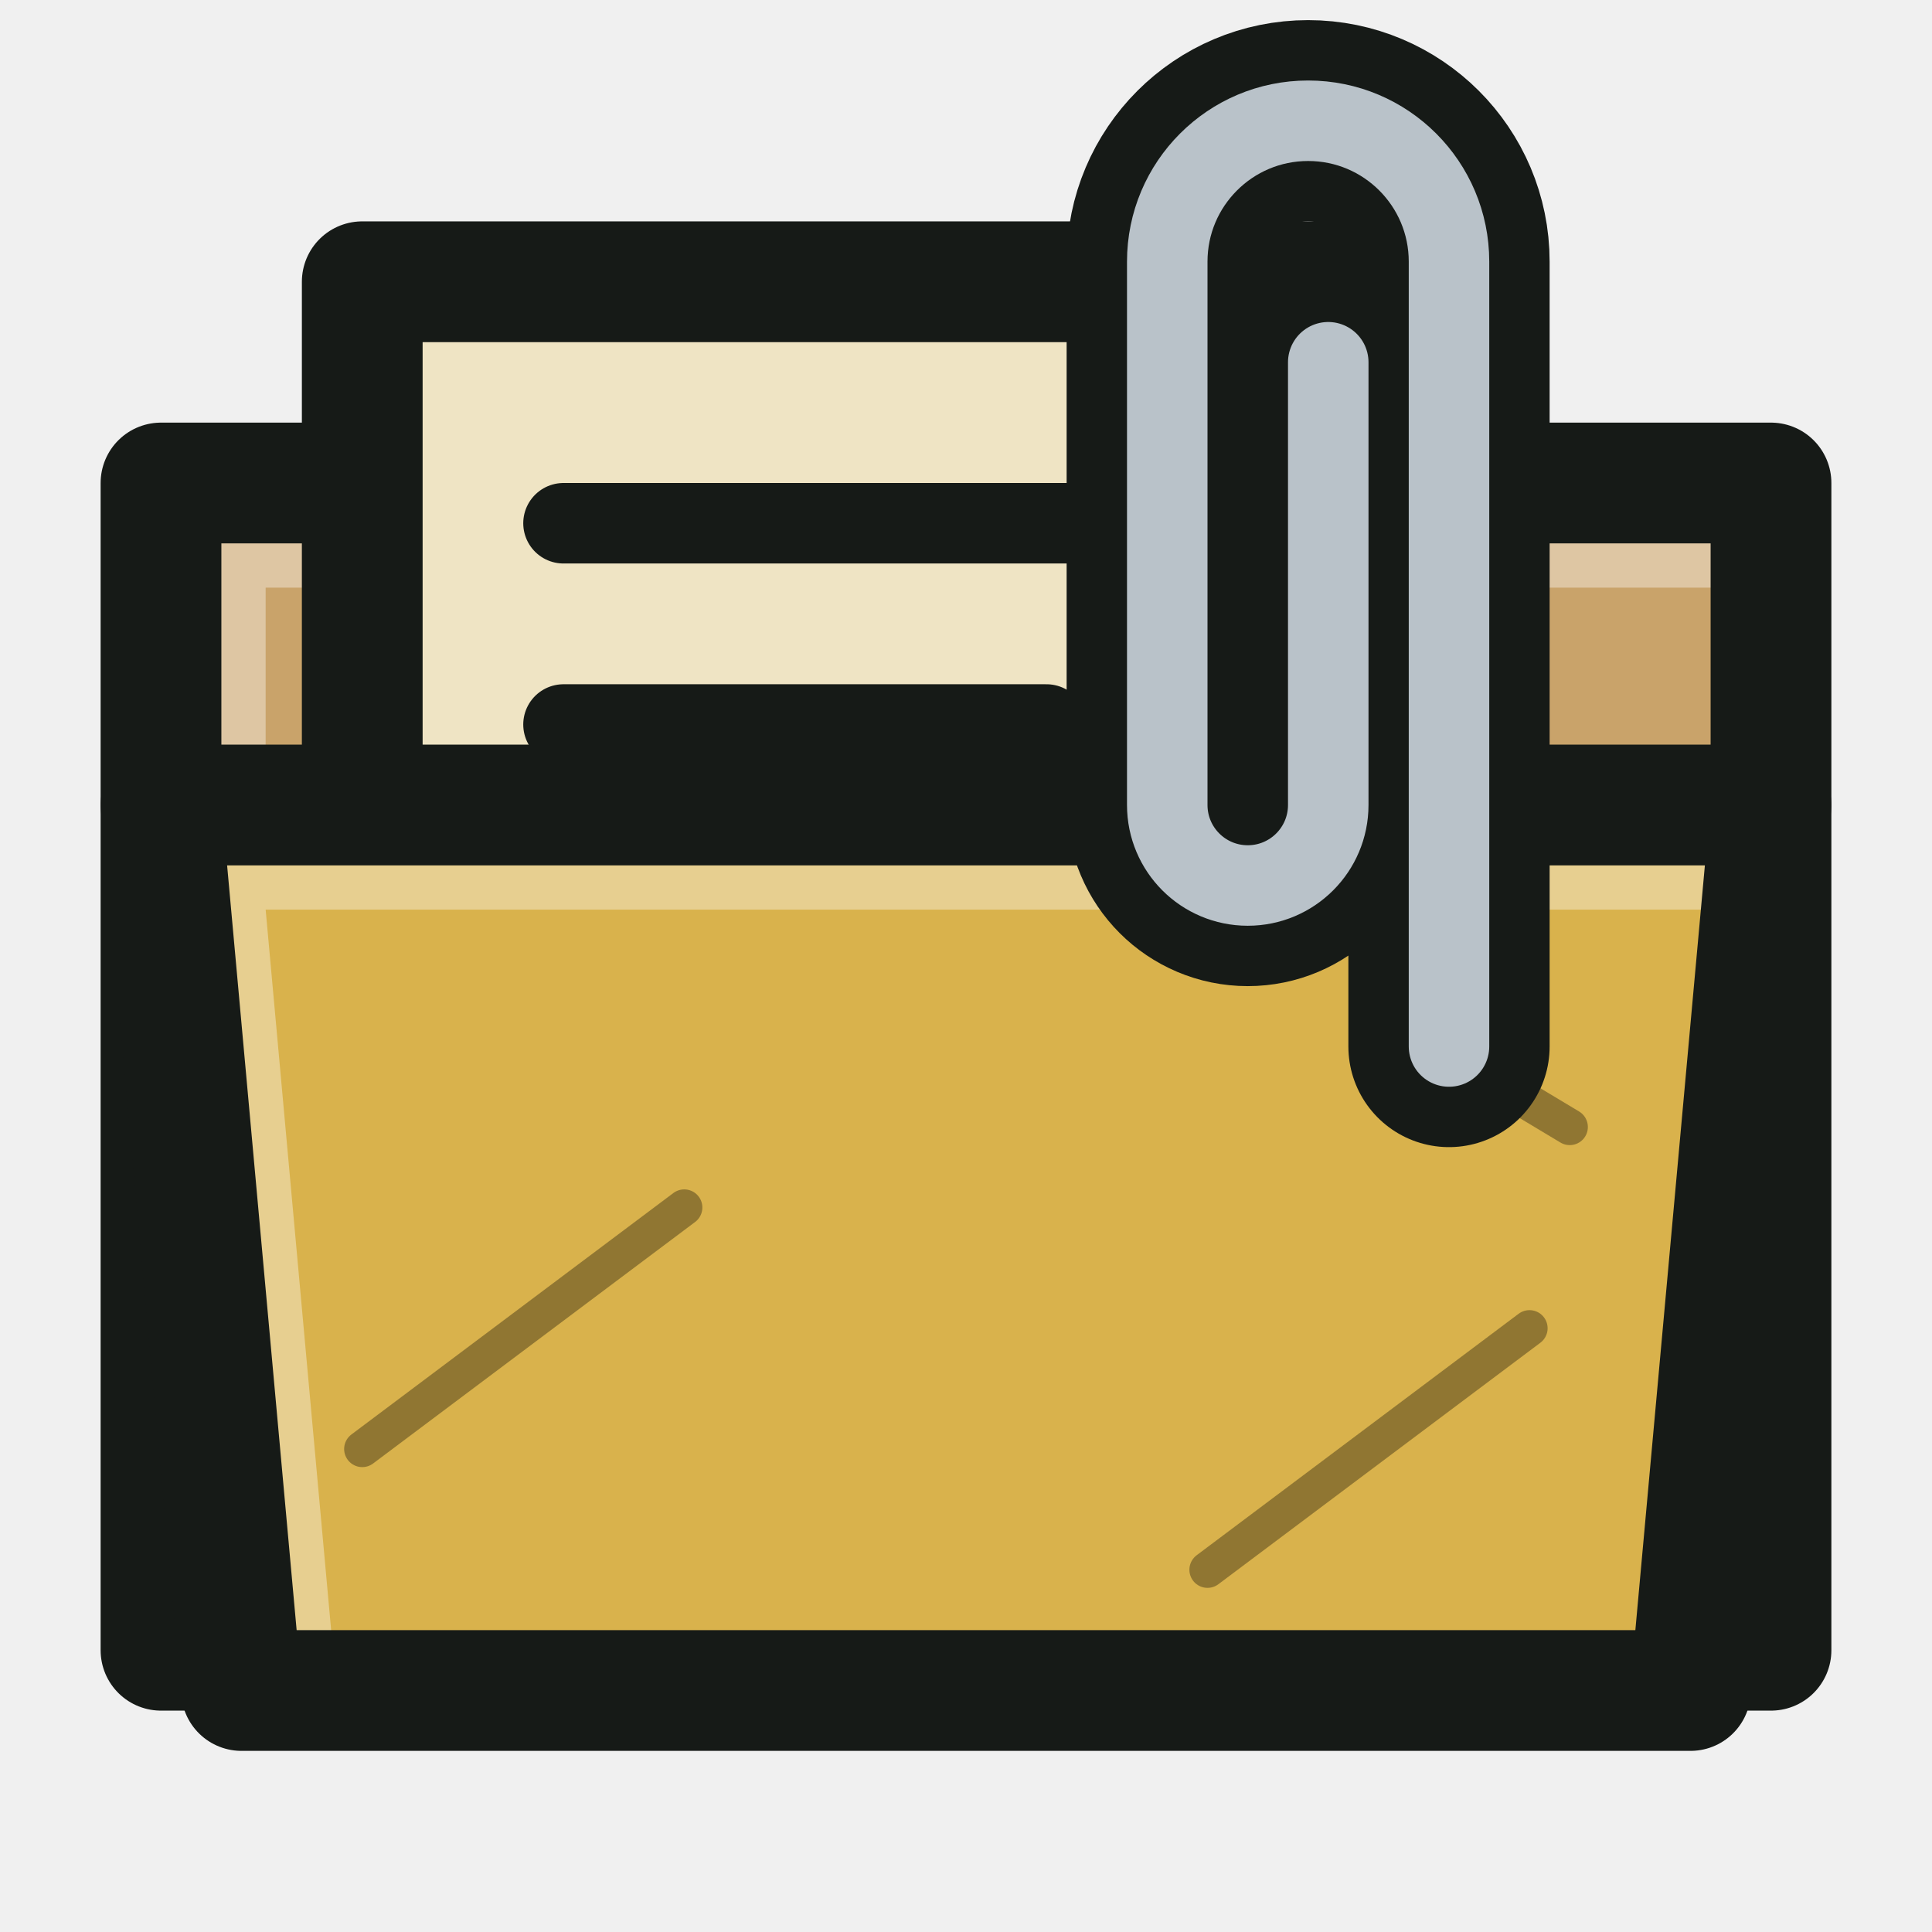
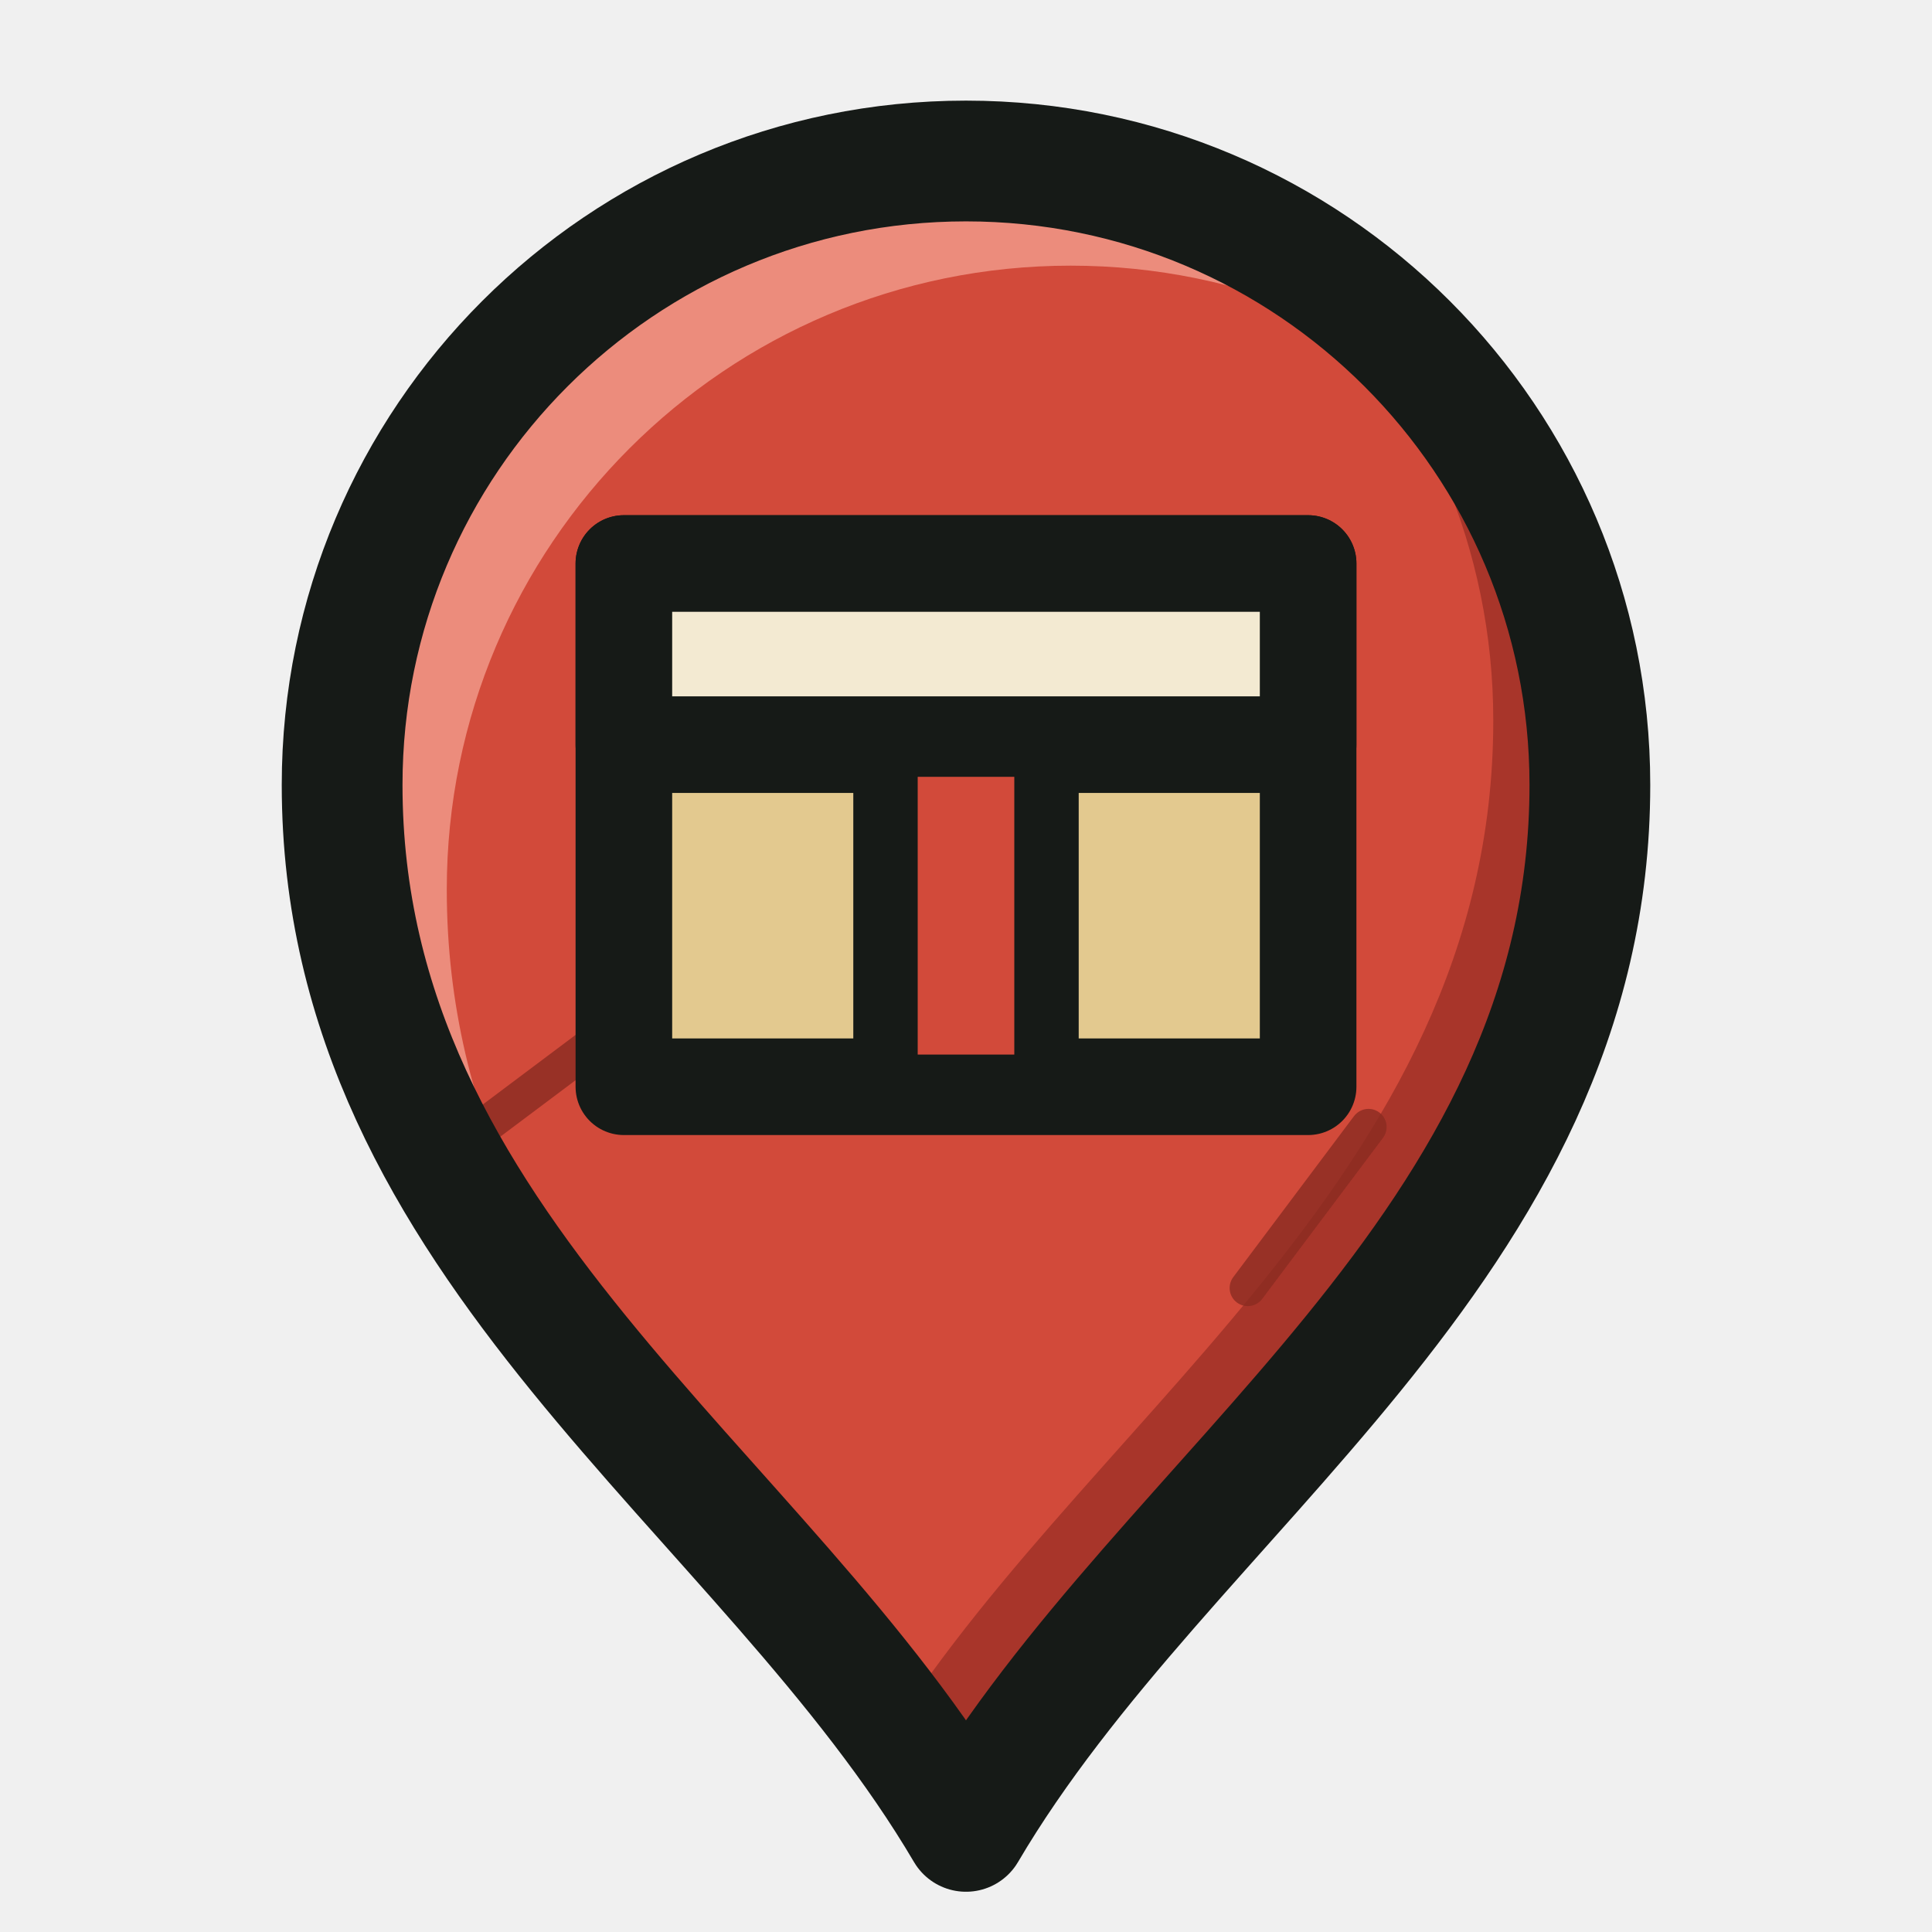
<svg xmlns="http://www.w3.org/2000/svg" viewBox="0 0 48 48" width="48" height="48">
  <defs>
-     <mask id="questitem1h" maskUnits="userSpaceOnUse" x="-24" y="-24" width="96" height="96">
-       <path d="M4 12 H17 L20 8 H28 L31 12 H44 V41 H4 Z" fill="#fff" />
-       <path d="M4 12 H17 L20 8 H28 L31 12 H44 V41 H4 Z" fill="#000" transform="translate(2.6 2.6)" />
+     <mask id="questitempinh" maskUnits="userSpaceOnUse" x="-24" y="-24" width="96" height="96">
+       <path d="M24 45.5 C19 37 8.5 31 8.5 19.5 A15.5 15.5 0 1 1 39.5 19.5 C39.5 31 29 37 24 45.5 Z" fill="#fff" />
+       <path d="M24 45.5 C19 37 8.5 31 8.5 19.5 A15.5 15.5 0 1 1 39.5 19.5 C39.5 31 29 37 24 45.5 Z" fill="#000" transform="translate(2.6 2.6)" />
    </mask>
-     <mask id="questitem3h" maskUnits="userSpaceOnUse" x="-24" y="-24" width="96" height="96">
-       <path d="M4 20 H44 L42 42 H6 Z" fill="#fff" />
-       <path d="M4 20 H44 L42 42 H6 Z" fill="#000" transform="translate(2.6 2.6)" />
+     <clipPath id="questitempinc">
+       <path d="M24 45.5 C19 37 8.5 31 8.5 19.5 A15.5 15.5 0 1 1 39.5 19.5 C39.5 31 29 37 24 45.5 Z" />
+     </clipPath>
+     <mask id="questitempins" maskUnits="userSpaceOnUse" x="-24" y="-24" width="96" height="96">
+       <path d="M24 45.5 C19 37 8.5 31 8.5 19.5 A15.5 15.5 0 1 1 39.5 19.5 C39.5 31 29 37 24 45.5 Z" fill="#fff" />
+       <path d="M24 45.5 C19 37 8.5 31 8.5 19.5 A15.5 15.5 0 1 1 39.5 19.5 C39.5 31 29 37 24 45.5 Z" fill="#000" transform="translate(-2.4 -1.6)" />
    </mask>
-     <clipPath id="questitem3c">
-       <path d="M4 20 H44 L42 42 H6 Z" />
-     </clipPath>
  </defs>
-   <path d="M4 12 H17 L20 8 H28 L31 12 H44 V41 H4 Z" fill="#c9a36a" />
-   <path d="M4 12 H17 L20 8 H28 L31 12 H44 V41 H4 Z" fill="#dec6a3" mask="url(#questitem1h)" />
-   <path d="M4 12 H17 L20 8 H28 L31 12 H44 V41 H4 Z" fill="none" stroke="#161a17" stroke-width="3" stroke-linejoin="round" stroke-linecap="round" />
-   <path d="M9 7 H35 V32 H9 Z" fill="#efe4c4" />
-   <path d="M9 7 H35 V32 H9 Z" fill="none" stroke="#161a17" stroke-width="3" stroke-linejoin="round" stroke-linecap="round" />
-   <g stroke="#161a17" stroke-width="2" stroke-linecap="round">
-     <path d="M14 13 H29" />
-     <path d="M14 18 H26" />
+   <path d="M24 45.5 C19 37 8.5 31 8.5 19.5 A15.5 15.5 0 1 1 39.5 19.5 C39.5 31 29 37 24 45.5 Z" fill="#d24a3a" />
+   <path d="M24 45.5 C19 37 8.5 31 8.5 19.5 A15.5 15.5 0 1 1 39.5 19.5 C39.5 31 29 37 24 45.5 Z" fill="#a8352a" mask="url(#questitempins)" />
+   <path d="M24 45.5 C19 37 8.5 31 8.5 19.5 A15.5 15.5 0 1 1 39.5 19.5 C39.5 31 29 37 24 45.5 Z" fill="#ec8c7c" mask="url(#questitempinh)" />
+   <g clip-path="url(#questitempinc)" fill="none" stroke="#8a2a20" stroke-width="0.9" stroke-linecap="round" opacity="0.8">
+     <path d="M12 28 L16 25" />
+     <path d="M31 32 L34 28" />
+     <path d="M34 8 L37 11" />
  </g>
-   <path d="M4 20 H44 L42 42 H6 Z" fill="#d9b24c" />
-   <path d="M4 20 H44 L42 42 H6 Z" fill="#e7cf90" mask="url(#questitem3h)" />
-   <g clip-path="url(#questitem3c)" fill="none" stroke="#7e672c" stroke-width="0.9" stroke-linecap="round" opacity="0.8">
-     <path d="M9 36 L17 30" />
-     <path d="M30 39 L38 33" />
-     <path d="M34 25 L39 28" />
-   </g>
-   <path d="M4 20 H44 L42 42 H6 Z" fill="none" stroke="#161a17" stroke-width="3" stroke-linejoin="round" stroke-linecap="round" />
-   <path d="M36 26 V6.5 A3.5 3.5 0 0 0 29 6.5 V20 A2 2 0 0 0 33 20 V9" fill="none" stroke="#161a17" stroke-width="5" stroke-linecap="round" />
-   <path d="M36 26 V6.5 A3.5 3.5 0 0 0 29 6.5 V20 A2 2 0 0 0 33 20 V9" fill="none" stroke="#b9c2c9" stroke-width="2" stroke-linecap="round" />
+   <path d="M24 45.5 C19 37 8.5 31 8.5 19.5 A15.5 15.5 0 1 1 39.5 19.5 C39.5 31 29 37 24 45.5 Z" fill="none" stroke="#161a17" stroke-width="3" stroke-linejoin="round" stroke-linecap="round" />
+   <path d="M15.5 14 H32.5 V27 H15.5 Z" fill="#e3c98f" stroke="#161a17" stroke-width="2.4" stroke-linejoin="round" />
+   <path d="M15.5 14 H32.5 V18.5 H15.5 Z" fill="#f3ead2" stroke="#161a17" stroke-width="2.4" stroke-linejoin="round" />
+   <path d="M22 18.5 H26 V27 H22 Z" fill="#d24a3a" stroke="#161a17" stroke-width="1.6" stroke-linejoin="round" />
</svg>
